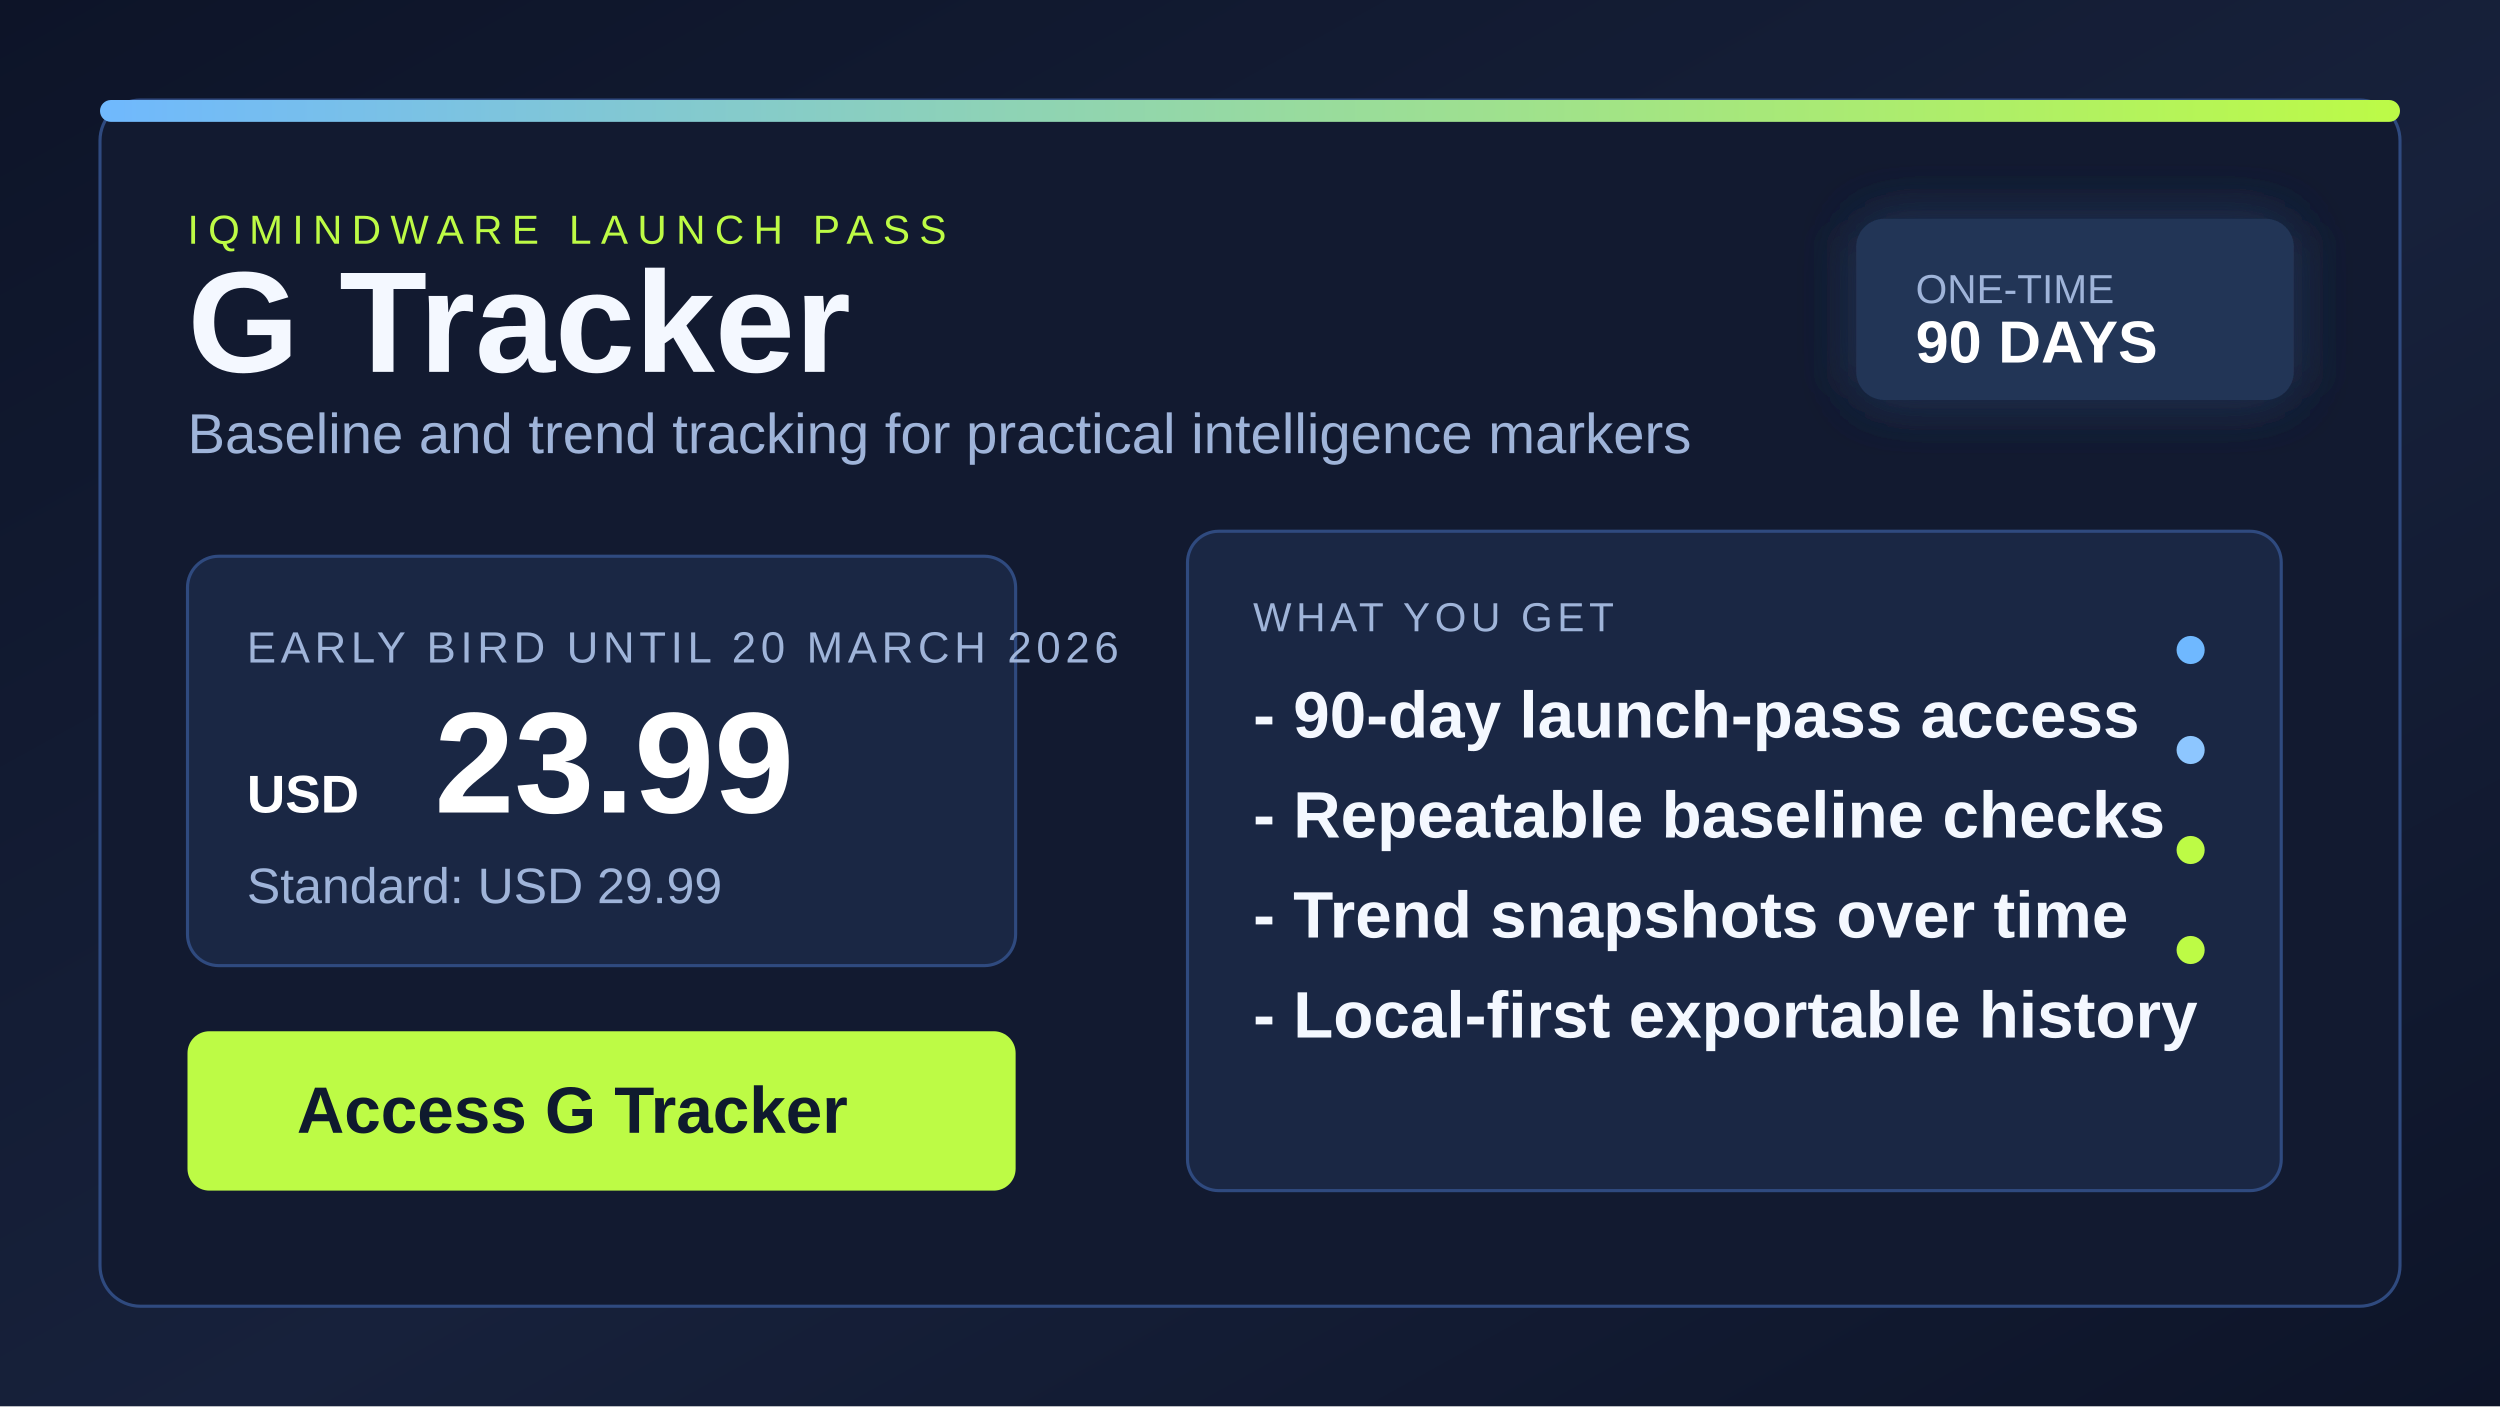
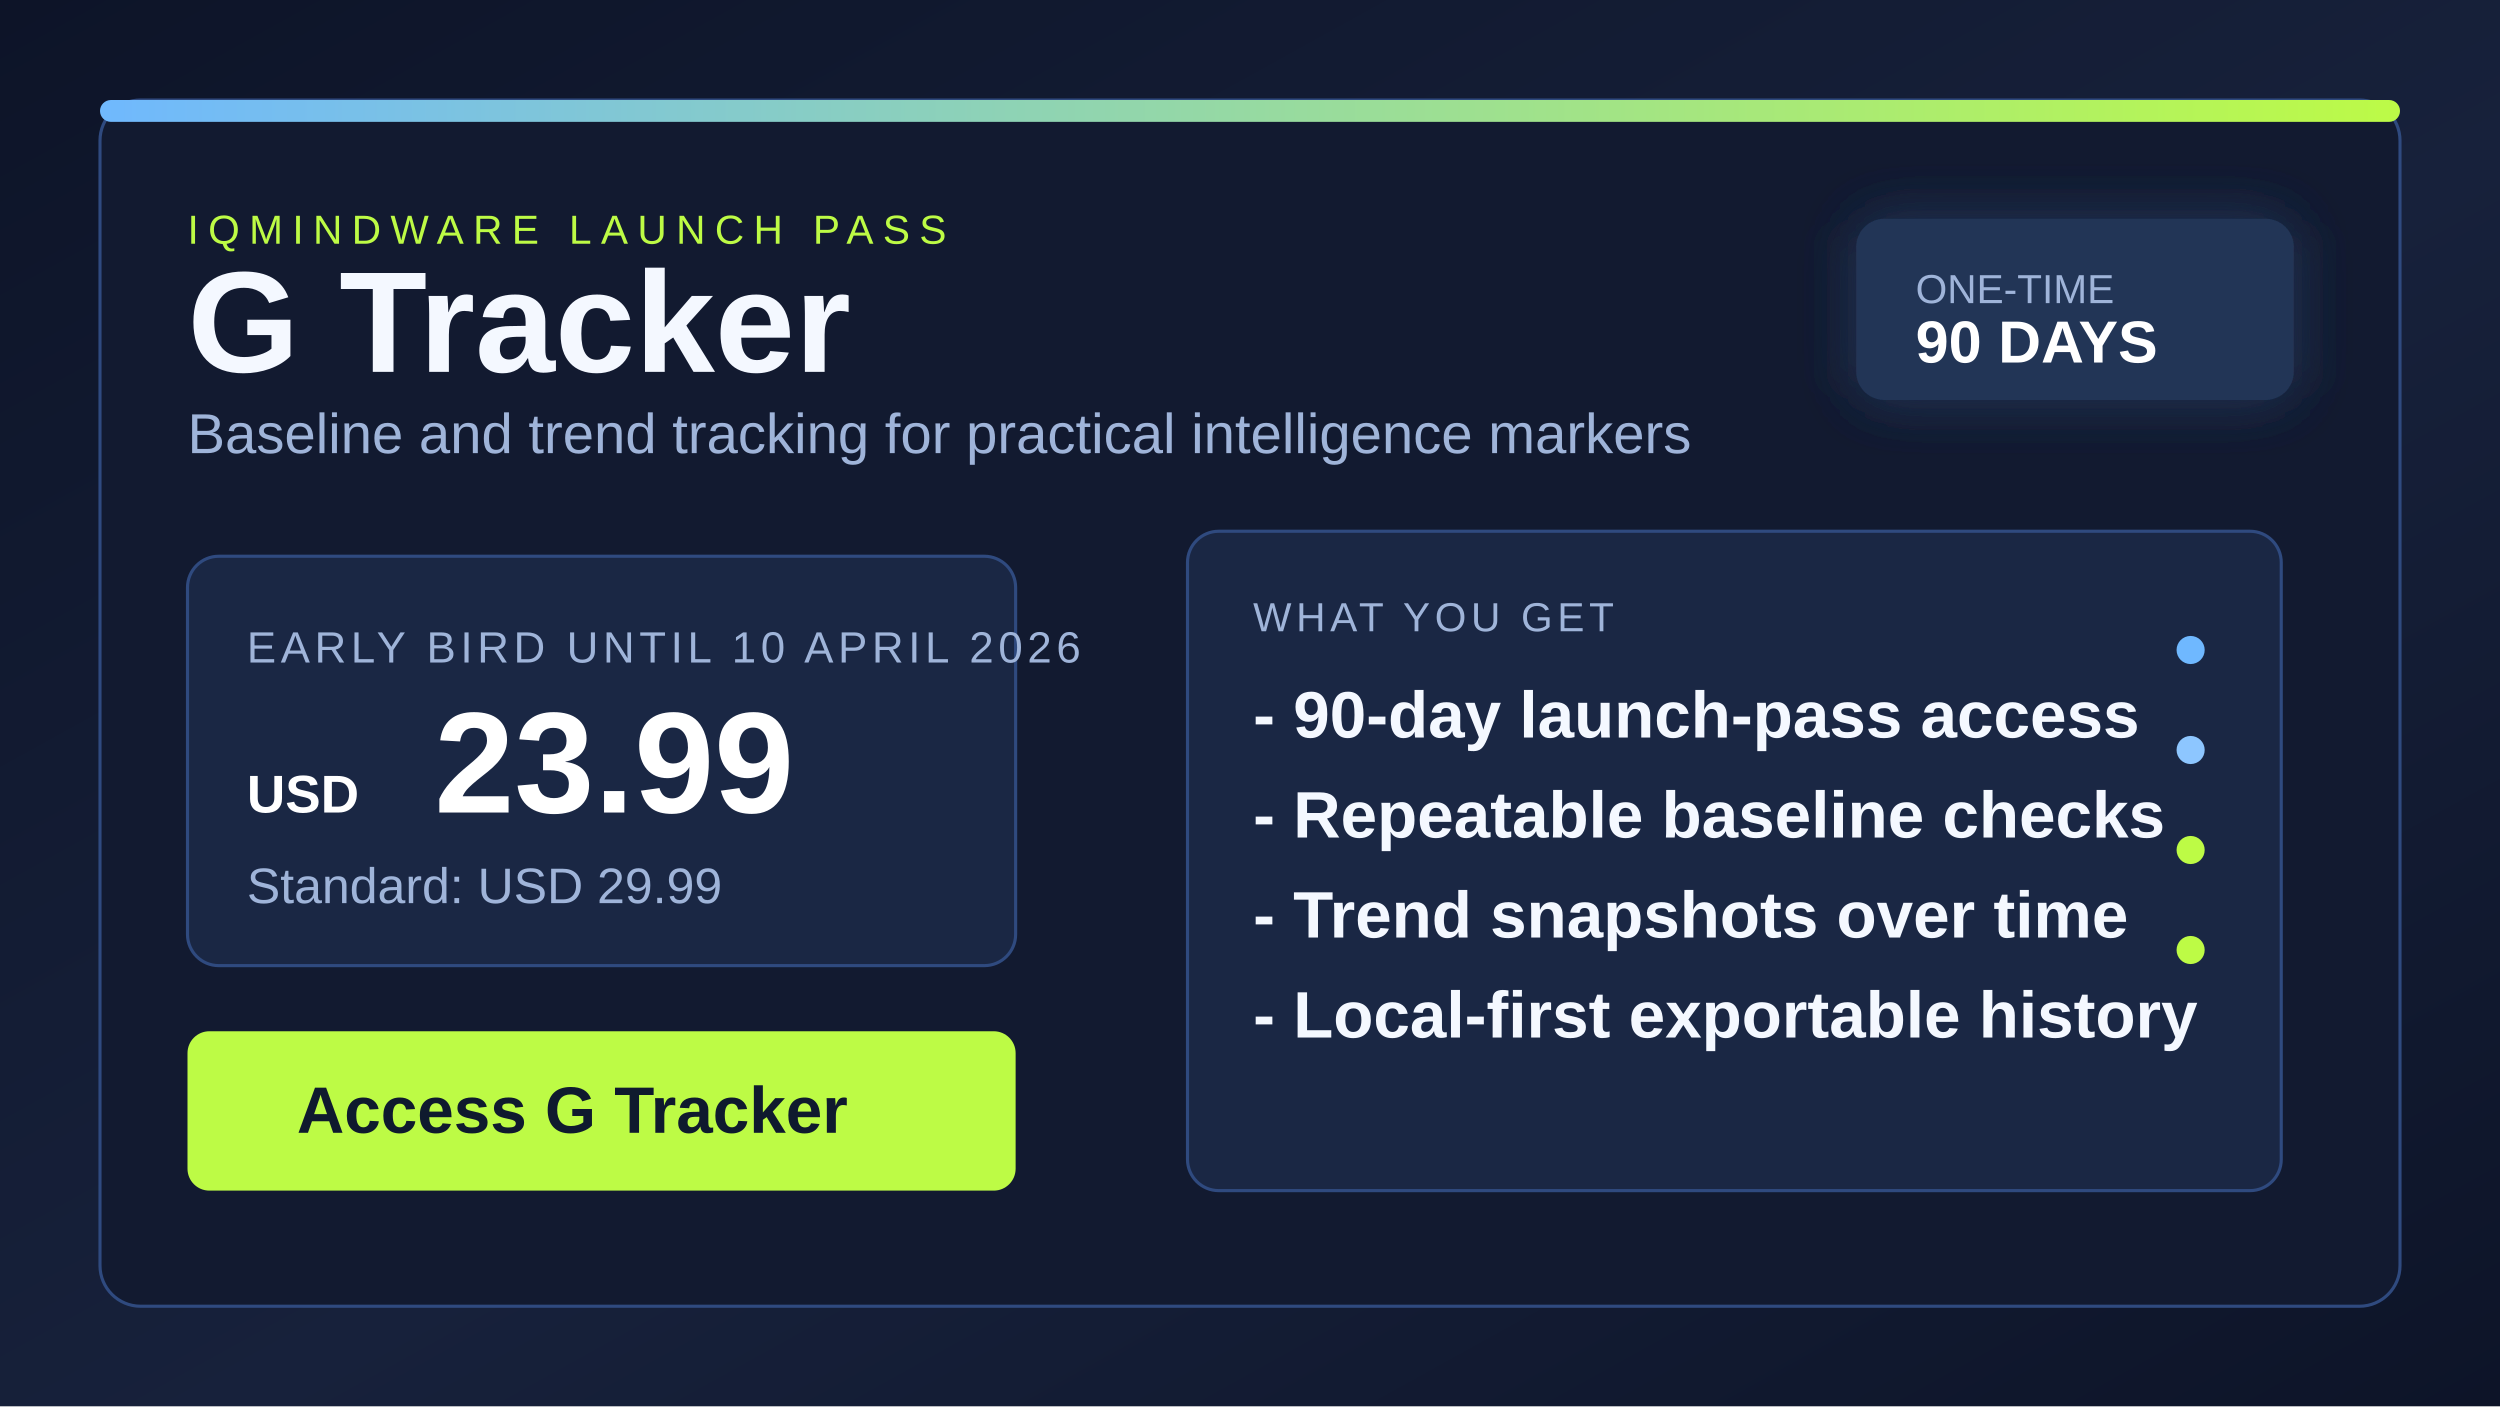
<svg xmlns="http://www.w3.org/2000/svg" width="1600" height="900" viewBox="0 0 1600 900" role="img" aria-labelledby="title desc">
  <defs>
    <linearGradient id="bg" x1="0" y1="0" x2="1" y2="1">
      <stop offset="0%" stop-color="#0d1428" />
      <stop offset="55%" stop-color="#17213b" />
      <stop offset="100%" stop-color="#0d1428" />
    </linearGradient>
    <linearGradient id="accent" x1="0" y1="0" x2="1" y2="0">
      <stop offset="0%" stop-color="#6fb8ff" />
      <stop offset="100%" stop-color="#bdfb45" />
    </linearGradient>
    <filter id="softGlow" x="-30%" y="-30%" width="160%" height="160%">
      <feGaussianBlur stdDeviation="18" result="blur" />
      <feMerge>
        <feMergeNode in="blur" />
        <feMergeNode in="SourceGraphic" />
      </feMerge>
    </filter>
  </defs>
  <rect width="1600" height="900" fill="url(#bg)" />
  <rect x="64" y="64" width="1472" height="772" rx="26" fill="#121a30" stroke="#2f4a7f" stroke-width="2" />
  <rect x="64" y="64" width="1472" height="14" rx="7" fill="url(#accent)" />
  <text x="120" y="156" fill="#bdfb45" font-family="Arial, Helvetica, sans-serif" font-size="26" letter-spacing="6">IQMINDWARE LAUNCH PASS</text>
  <text x="120" y="238" fill="#f4f8ff" font-family="Arial, Helvetica, sans-serif" font-size="92" font-weight="700">G Tracker</text>
  <text x="120" y="290" fill="#9fb4d9" font-family="Arial, Helvetica, sans-serif" font-size="36">Baseline and trend tracking for practical intelligence markers</text>
  <rect x="120" y="356" width="530" height="262" rx="20" fill="#1a2744" stroke="#2f4a7f" stroke-width="2" />
-   <text x="158" y="424" fill="#9fb4d9" font-family="Arial, Helvetica, sans-serif" font-size="28" letter-spacing="3">EARLY BIRD UNTIL 20 MARCH 2026</text>
+   <text x="158" y="424" fill="#9fb4d9" font-family="Arial, Helvetica, sans-serif" font-size="28" letter-spacing="3">EARLY BIRD UNTIL 10 APRIL 2026</text>
  <text x="158" y="520" fill="#ffffff" font-family="Arial, Helvetica, sans-serif" font-size="34" font-weight="700">USD</text>
  <text x="278" y="520" fill="#ffffff" font-family="Arial, Helvetica, sans-serif" font-size="92" font-weight="700">23.99</text>
  <text x="158" y="578" fill="#9fb4d9" font-family="Arial, Helvetica, sans-serif" font-size="32">Standard: USD 29.99</text>
  <rect x="120" y="660" width="530" height="102" rx="14" fill="#bdfb45" />
  <text x="190" y="725" fill="#0f1a2e" font-family="Arial, Helvetica, sans-serif" font-size="42" font-weight="700">Access G Tracker</text>
  <g transform="translate(760 340)">
    <rect x="0" y="0" width="700" height="422" rx="20" fill="#1a2744" stroke="#2f4a7f" stroke-width="2" />
    <text x="42" y="64" fill="#9fb4d9" font-family="Arial, Helvetica, sans-serif" font-size="26" letter-spacing="3">WHAT YOU GET</text>
    <text x="42" y="132" fill="#f4f8ff" font-family="Arial, Helvetica, sans-serif" font-size="42" font-weight="700">- 90-day launch-pass access</text>
    <text x="42" y="196" fill="#f4f8ff" font-family="Arial, Helvetica, sans-serif" font-size="42" font-weight="700">- Repeatable baseline checks</text>
    <text x="42" y="260" fill="#f4f8ff" font-family="Arial, Helvetica, sans-serif" font-size="42" font-weight="700">- Trend snapshots over time</text>
    <text x="42" y="324" fill="#f4f8ff" font-family="Arial, Helvetica, sans-serif" font-size="42" font-weight="700">- Local-first exportable history</text>
    <circle cx="642" cy="76" r="9" fill="#6fb8ff" />
    <circle cx="642" cy="140" r="9" fill="#8dc6ff" />
    <circle cx="642" cy="204" r="9" fill="#bdfb45" />
    <circle cx="642" cy="268" r="9" fill="#bdfb45" />
  </g>
  <rect x="1188" y="140" width="280" height="116" rx="18" fill="#223556" filter="url(#softGlow)" />
  <text x="1226" y="194" fill="#9fb4d9" font-family="Arial, Helvetica, sans-serif" font-size="26">ONE-TIME</text>
  <text x="1226" y="232" fill="#ffffff" font-family="Arial, Helvetica, sans-serif" font-size="38" font-weight="700">90 DAYS</text>
</svg>
